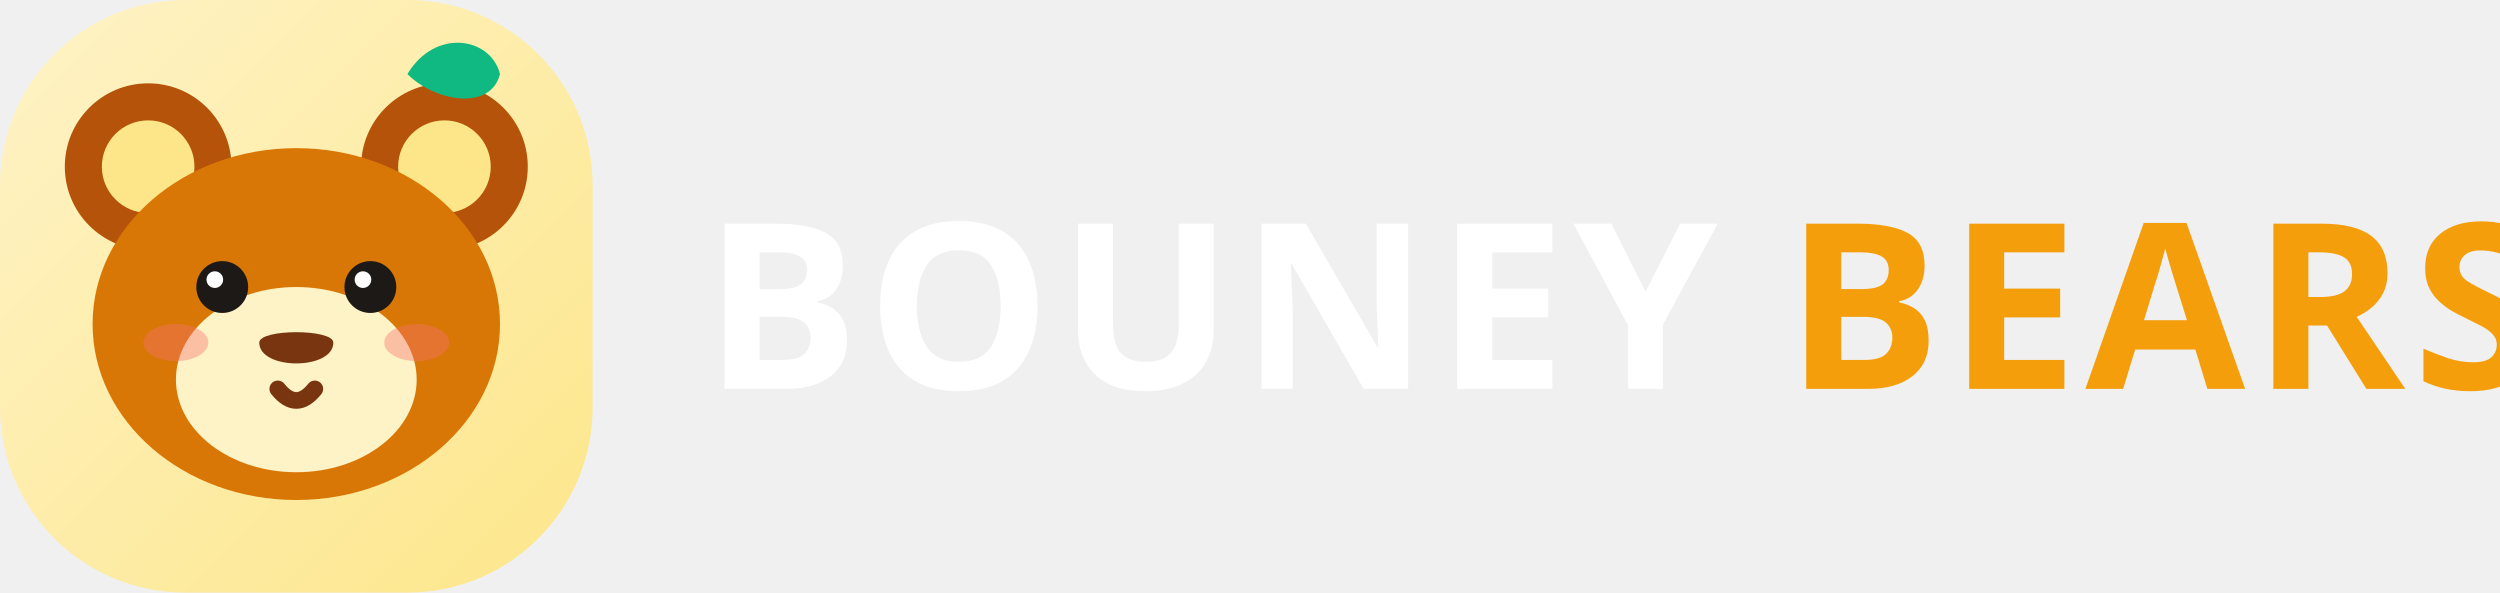
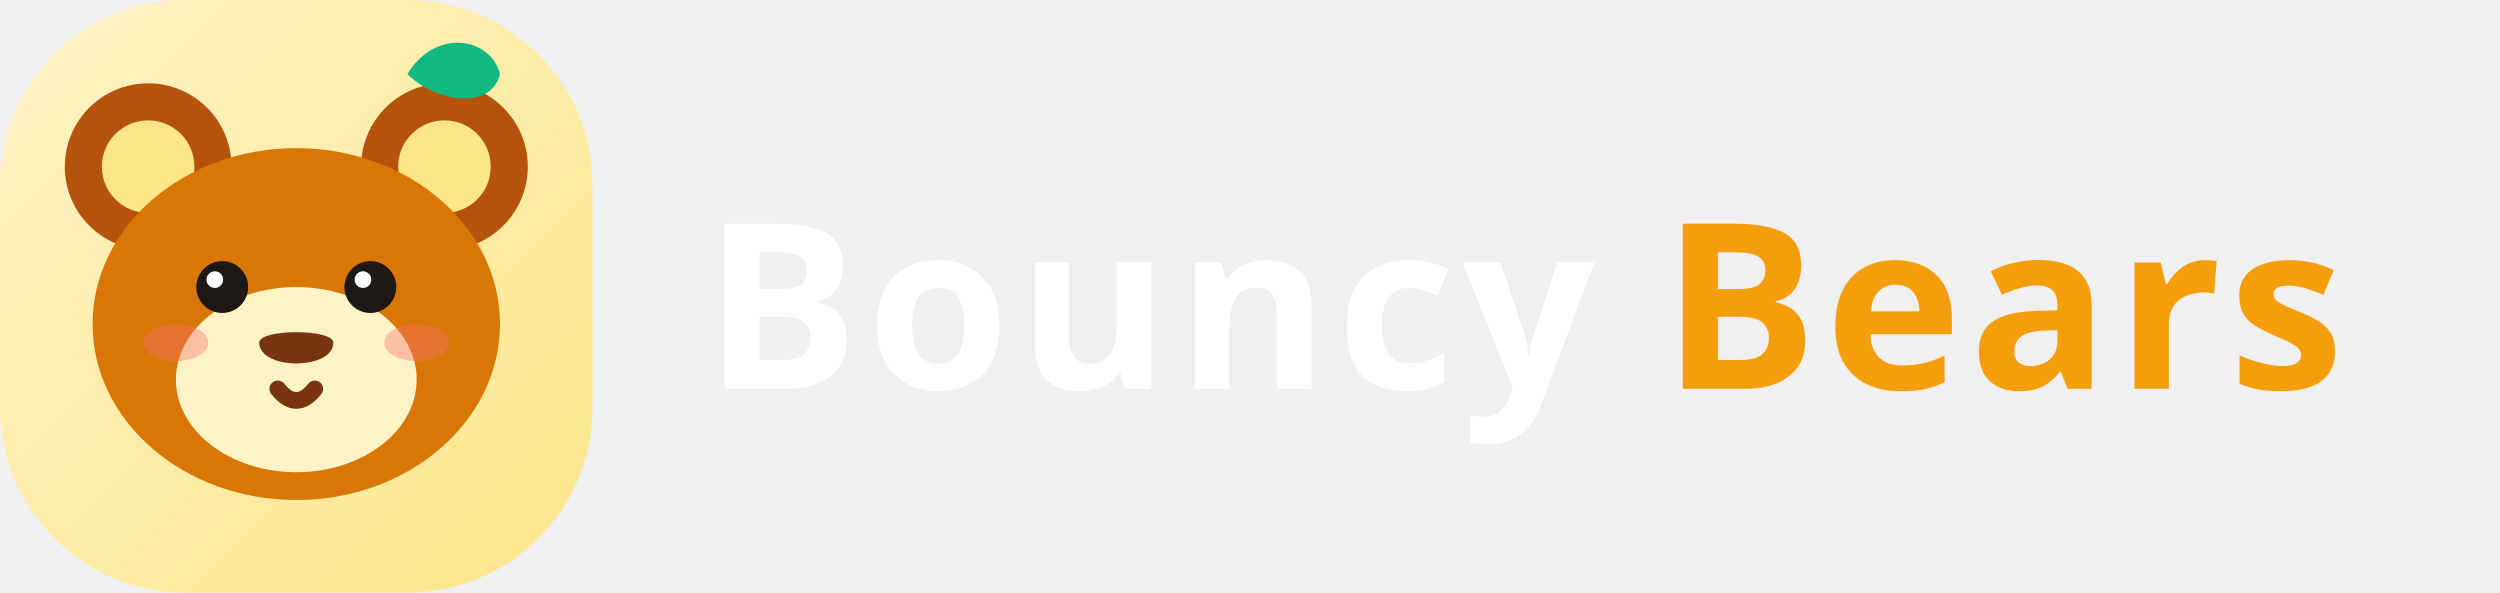
<svg xmlns="http://www.w3.org/2000/svg" viewBox="0 0 270 64" width="270" height="64" fill="none">
  <g transform="translate(0, 0)">
    <rect x="0" y="0" width="64" height="64" rx="20" fill="url(#bearGrad)" />
    <circle cx="16" cy="18" r="9" fill="#B45309" />
    <circle cx="16" cy="18" r="5" fill="#FDE68A" />
    <circle cx="48" cy="18" r="9" fill="#B45309" />
    <circle cx="48" cy="18" r="5" fill="#FDE68A" />
    <ellipse cx="32" cy="35" rx="22" ry="19" fill="#D97706" />
    <ellipse cx="32" cy="41" rx="13" ry="10" fill="#FEF3C7" />
    <path d="M28 37 C28 35.5 36 35.5 36 37 C36 40 28 40 28 37 Z" fill="#78350F" />
    <path d="M30 42 Q32 44.5 34 42" stroke="#78350F" stroke-width="1.8" stroke-linecap="round" fill="none" />
    <circle cx="24" cy="31" r="2.8" fill="#1C1917" />
    <circle cx="23.2" cy="30.2" r="0.9" fill="#FFFFFF" />
    <circle cx="40" cy="31" r="2.8" fill="#1C1917" />
    <circle cx="39.2" cy="30.2" r="0.9" fill="#FFFFFF" />
    <ellipse cx="19" cy="37" rx="3.5" ry="2" fill="#F87171" opacity="0.4" />
    <ellipse cx="45" cy="37" rx="3.5" ry="2" fill="#F87171" opacity="0.4" />
    <path d="M44 8 C47 3 53 4 54 8 C53 12 47 11 44 8 Z" fill="#10B981" />
  </g>
  <text x="76" y="42" font-family="'Plus Jakarta Sans', 'Outfit', 'Segoe UI', sans-serif" font-weight="900" font-size="25" letter-spacing="0.8" fill="#FFFFFF">
-     BOUNEY <tspan fill="#F59E0B">BEARS</tspan>
+     Bouncy <tspan fill="#F59E0B">Bears</tspan>
  </text>
  <defs>
    <linearGradient id="bearGrad" x1="0" y1="0" x2="64" y2="64" gradientUnits="userSpaceOnUse">
      <stop offset="0%" stop-color="#FEF3C7" />
      <stop offset="100%" stop-color="#FDE68A" />
    </linearGradient>
  </defs>
</svg>
